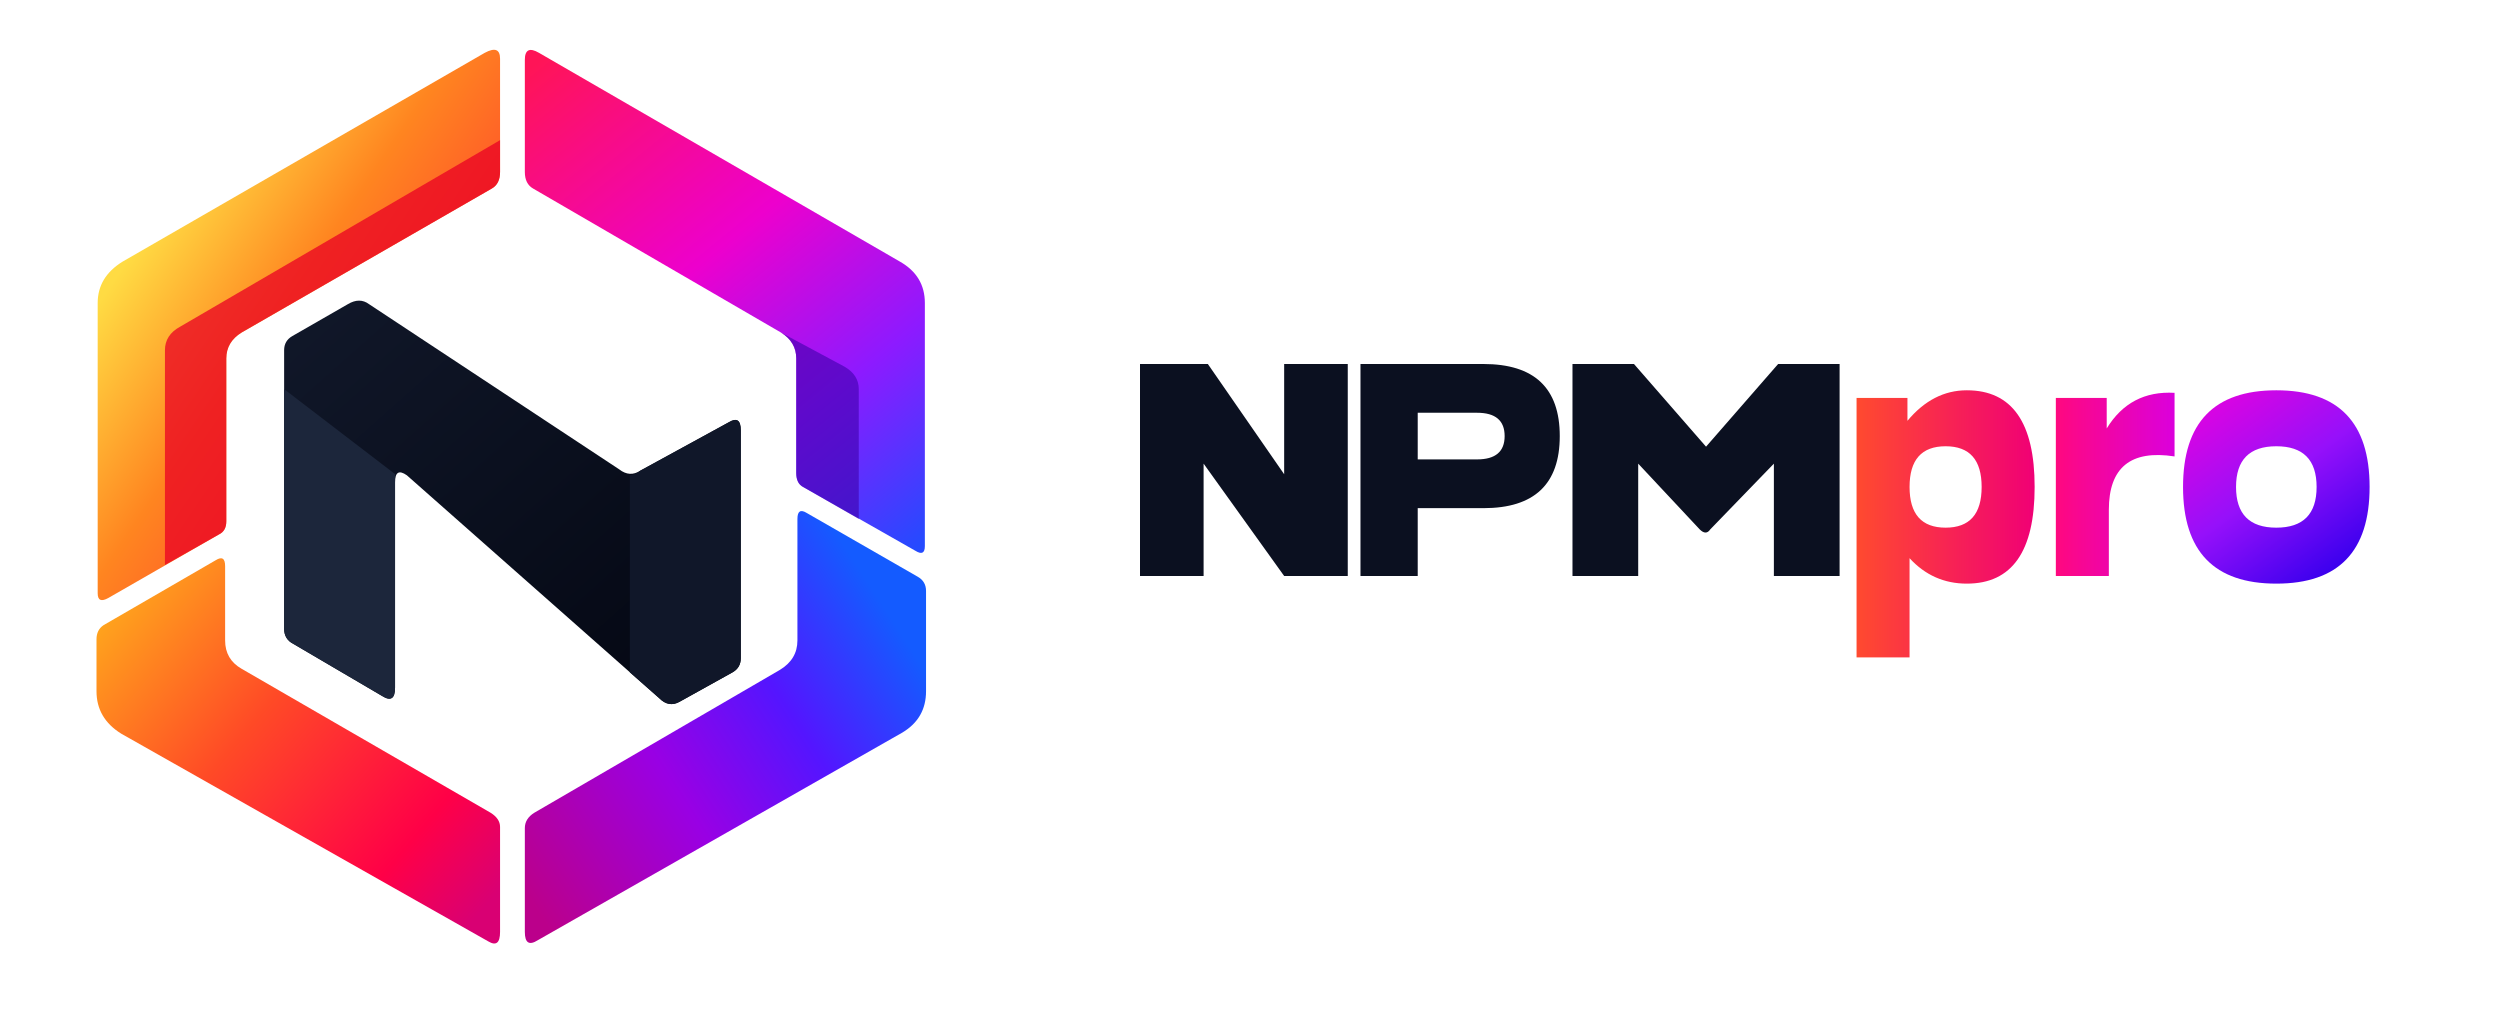
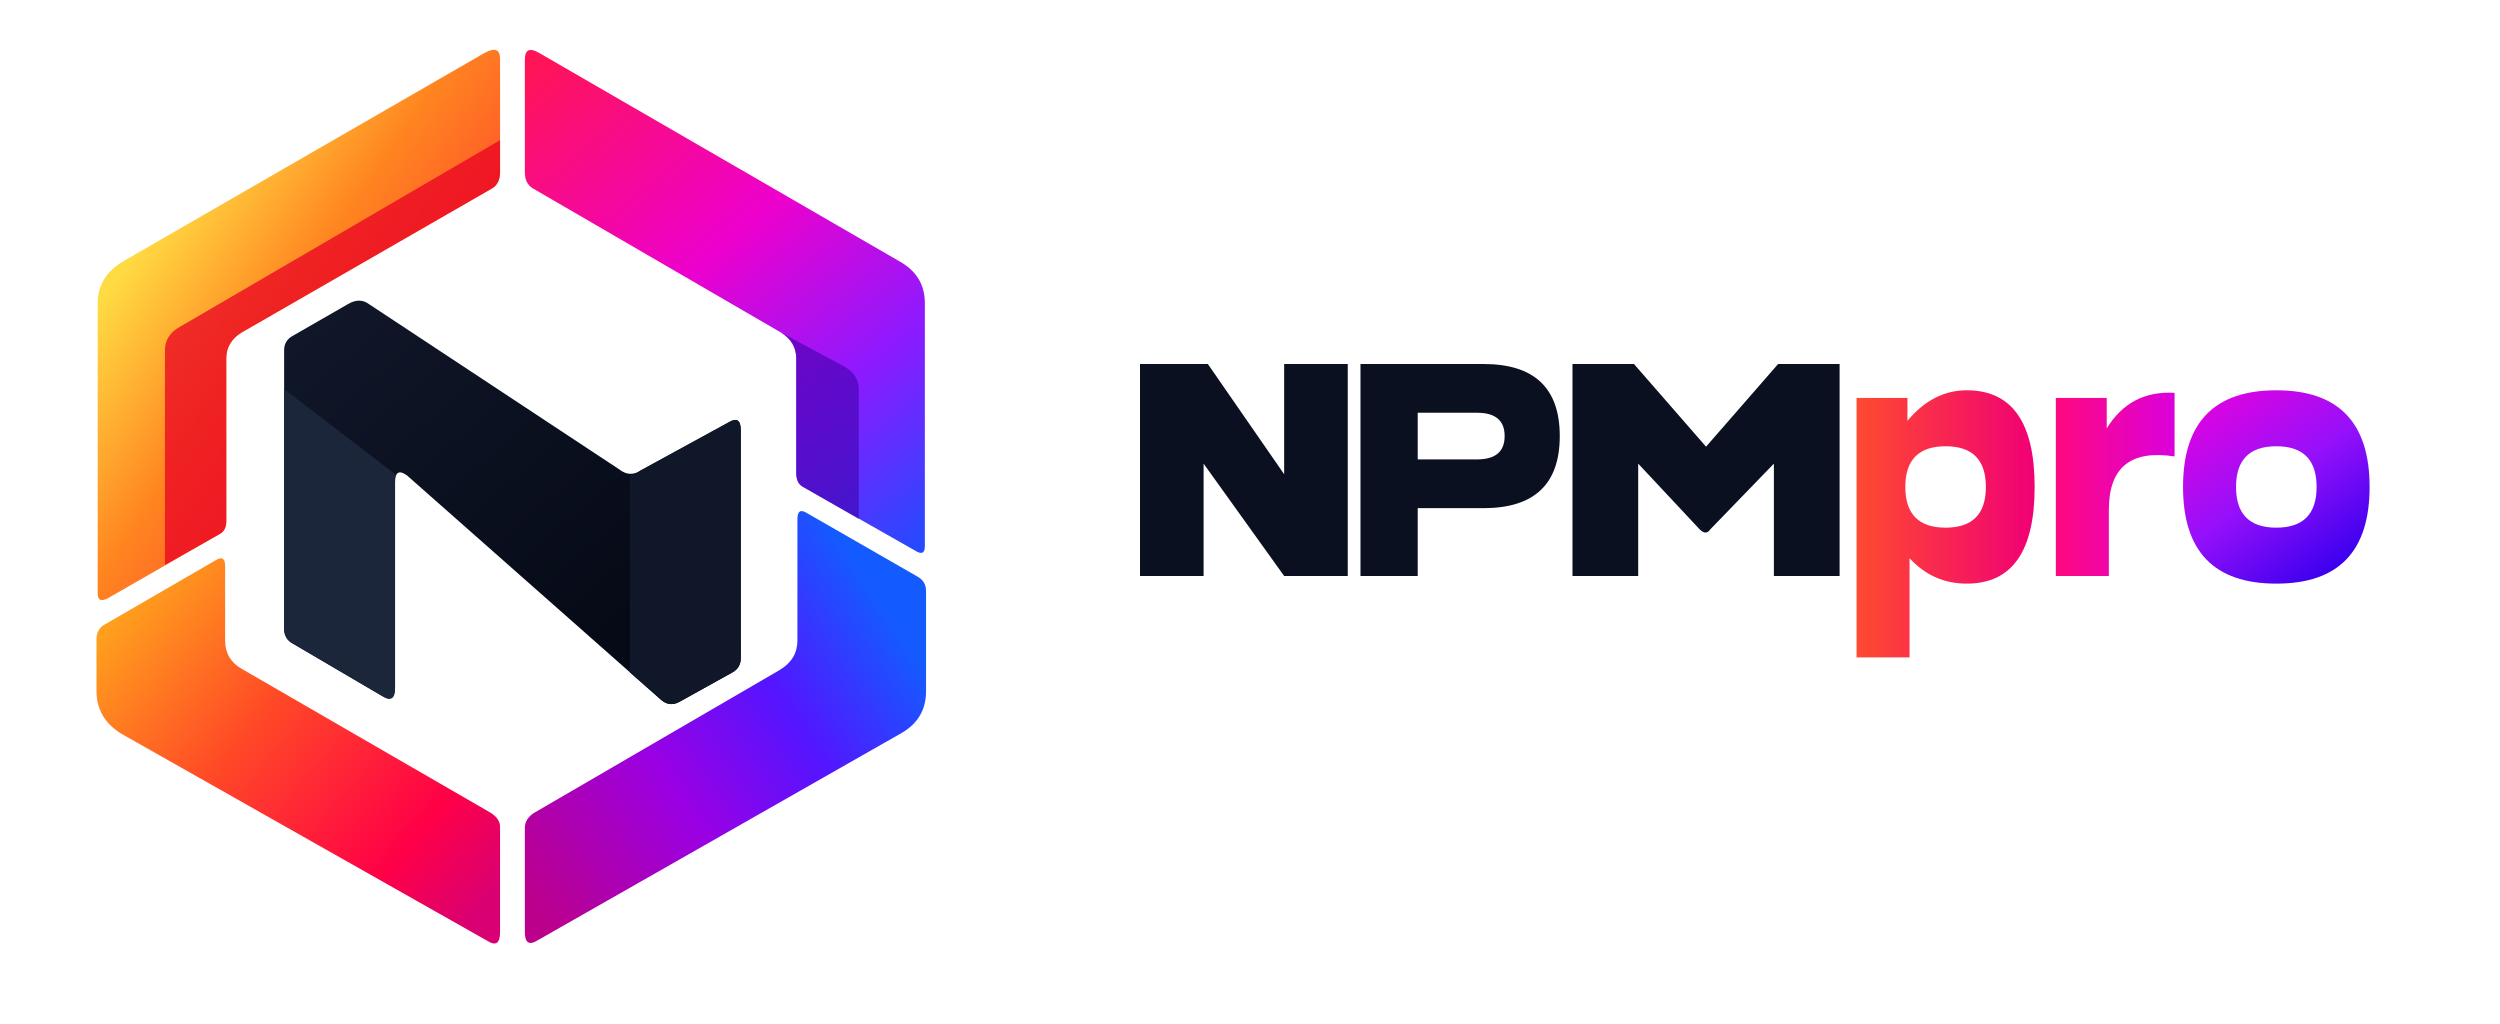
<svg xmlns="http://www.w3.org/2000/svg" viewBox="0 0 1250 512" role="img" aria-labelledby="title">
  <defs>
    <linearGradient id="warm" gradientUnits="userSpaceOnUse" x1="290" y1="330" x2="600" y2="540">
      <stop stop-color="#FFDB43" />
      <stop offset=".35" stop-color="#FF8520" />
      <stop offset="1" stop-color="#FF1636" />
    </linearGradient>
    <linearGradient id="cool" gradientUnits="userSpaceOnUse" x1="650" y1="145" x2="980" y2="550">
      <stop stop-color="#FF1457" />
      <stop offset=".42" stop-color="#ED00CD" />
      <stop offset=".72" stop-color="#8D1AFF" />
      <stop offset="1" stop-color="#254AFF" />
    </linearGradient>
    <linearGradient id="bottom" gradientUnits="userSpaceOnUse" x1="290" y1="585" x2="610" y2="855">
      <stop stop-color="#FFAC1C" />
      <stop offset=".4" stop-color="#FF4A26" />
      <stop offset=".8" stop-color="#FF0047" />
      <stop offset="1" stop-color="#D90073" />
    </linearGradient>
    <linearGradient id="lowercool" gradientUnits="userSpaceOnUse" x1="645" y1="860" x2="970" y2="650">
      <stop stop-color="#BB008B" />
      <stop offset=".4" stop-color="#9900E4" />
      <stop offset=".7" stop-color="#5415FF" />
      <stop offset="1" stop-color="#145BFF" />
    </linearGradient>
    <linearGradient id="silver" x1=".2" y1="0" x2=".7" y2="1">
      <stop stop-color="#FFFFFF" />
      <stop offset=".48" stop-color="#F6F7FC" />
      <stop offset="1" stop-color="#AAB7E4" />
    </linearGradient>
    <linearGradient id="leg" x2="1" y2=".4">
      <stop stop-color="#E5E7F4" />
      <stop offset=".55" stop-color="#C3C9E1" />
      <stop offset="1" stop-color="#D8DEF0" />
    </linearGradient>
    <linearGradient id="ink" x2="1" y2="1">
      <stop stop-color="#11182A" />
      <stop offset="1" stop-color="#030611" />
    </linearGradient>
    <linearGradient id="p">
      <stop stop-color="#FF4A2F" />
      <stop offset="1" stop-color="#F00075" />
    </linearGradient>
    <linearGradient id="r">
      <stop stop-color="#FF087F" />
      <stop offset="1" stop-color="#DB00DC" />
    </linearGradient>
    <linearGradient id="o" x2=".7" y2="1">
      <stop stop-color="#EE00DB" />
      <stop offset=".55" stop-color="#9610FA" />
      <stop offset="1" stop-color="#3C00EE" />
    </linearGradient>
  </defs>
  <g transform="translate(-114 -55) scale(.59)">
    <path fill="url(#warm)" d="M617 143Q617 131 604 138L297 315Q276 328 276 350V596Q276 605 285 600L379 546Q385 543 385 535V397Q385 383 398 375L610 253Q617 249 617 239Z" />
    <path fill="url(#cool)" d="M638 144Q638 131 650 138L956 315Q977 327 977 350V556Q977 565 969 560L874 506Q868 503 868 494V397Q868 383 855 375L645 253Q638 249 638 239Z" />
    <path fill="url(#bottom)" d="M384 573Q384 563 376 568L281 623Q275 627 275 635V679Q275 702 296 715L607 891Q617 897 617 883V794Q617 787 609 782L398 660Q384 652 384 636Z" />
    <path fill="url(#lowercool)" d="M869 533Q869 523 877 528L971 582Q978 586 978 594V679Q978 702 958 714L649 890Q638 897 638 883V795Q638 787 646 782L854 661Q869 652 869 636Z" />
    <path fill="#E90023" opacity=".75" d="M617 212V239Q617 249 610 253L398 375Q385 383 385 397V535Q385 543 379 546L333 572V390Q333 377 346 370Z" />
    <path fill="#4100AD" opacity=".62" d="M855 375Q868 383 868 397V494Q868 503 874 506L921 533V423Q921 411 909 404Z" />
    <path fill="url(#ink)" d="M434 390Q434 382 441 378L488 351Q498 345 506 351L718 491Q727 498 736 492L811 451Q821 445 821 458V651Q821 659 814 663L769 688Q760 693 752 685L538 496Q528 489 528 502V676Q528 690 517 683L442 639Q434 635 434 626Z" />
    <path fill="#1C263B" d="M434 423 528 495V676Q528 690 517 683L442 639Q434 635 434 626Z" />
    <path fill="#101729" d="M727 496Q731 496 736 492L811 451Q821 445 821 458V651Q821 659 814 663L769 688Q760 693 752 685L727 663Z" />
  </g>
  <g transform="translate(570 182) scale(1.06)">
    <path transform="translate(0 0) scale(1 1)" fill-rule="evenodd" fill="#0B1020" d="M0 100V0H32L68 52V0H98V100H68L30 47V100Z" />
    <path transform="translate(104 0) scale(1 1)" fill-rule="evenodd" fill="#0B1020" d="M0 100V0H58Q94 0 94 34Q94 68 58 68H27V100ZM27 23V45H55Q68 45 68 34Q68 23 55 23Z" />
    <path transform="translate(204 0) scale(1 1)" fill-rule="evenodd" fill="#0B1020" d="M0 100V0H29L63 39 97 0H126V100H95V47L65 78Q63 81 60 78L31 47V100Z" />
-     <path transform="translate(338 -20) scale(1 1.2)" fill-rule="evenodd" fill="url(#p)" d="M0 132V30H24V39Q36 27 52 27Q84 27 84 65Q84 103 52 103Q36 103 25 93V132ZM25 65Q25 81 42 81Q59 81 59 65Q59 49 42 49Q25 49 25 65Z" />
+     <path transform="translate(338 -20) scale(1 1.2)" fill-rule="evenodd" fill="url(#p)" d="M0 132V30H24V39Q36 27 52 27Q84 27 84 65Q84 103 52 103Q36 103 25 93V132ZM42 49Q23 49 23 65Q23 81 42 81Q61 81 61 65Q61 49 42 49Z" />
    <path transform="translate(432 -20) scale(1 1.2)" fill-rule="evenodd" fill="url(#r)" d="M0 100V30H24V42Q35 27 56 28V53Q25 49 25 74V100Z" />
    <path transform="translate(492 -20) scale(1 1.2)" fill-rule="evenodd" fill="url(#o)" d="M44 27Q88 27 88 65Q88 103 44 103Q0 103 0 65Q0 27 44 27ZM44 49Q25 49 25 65Q25 81 44 81Q63 81 63 65Q63 49 44 49Z" />
  </g>
</svg>
